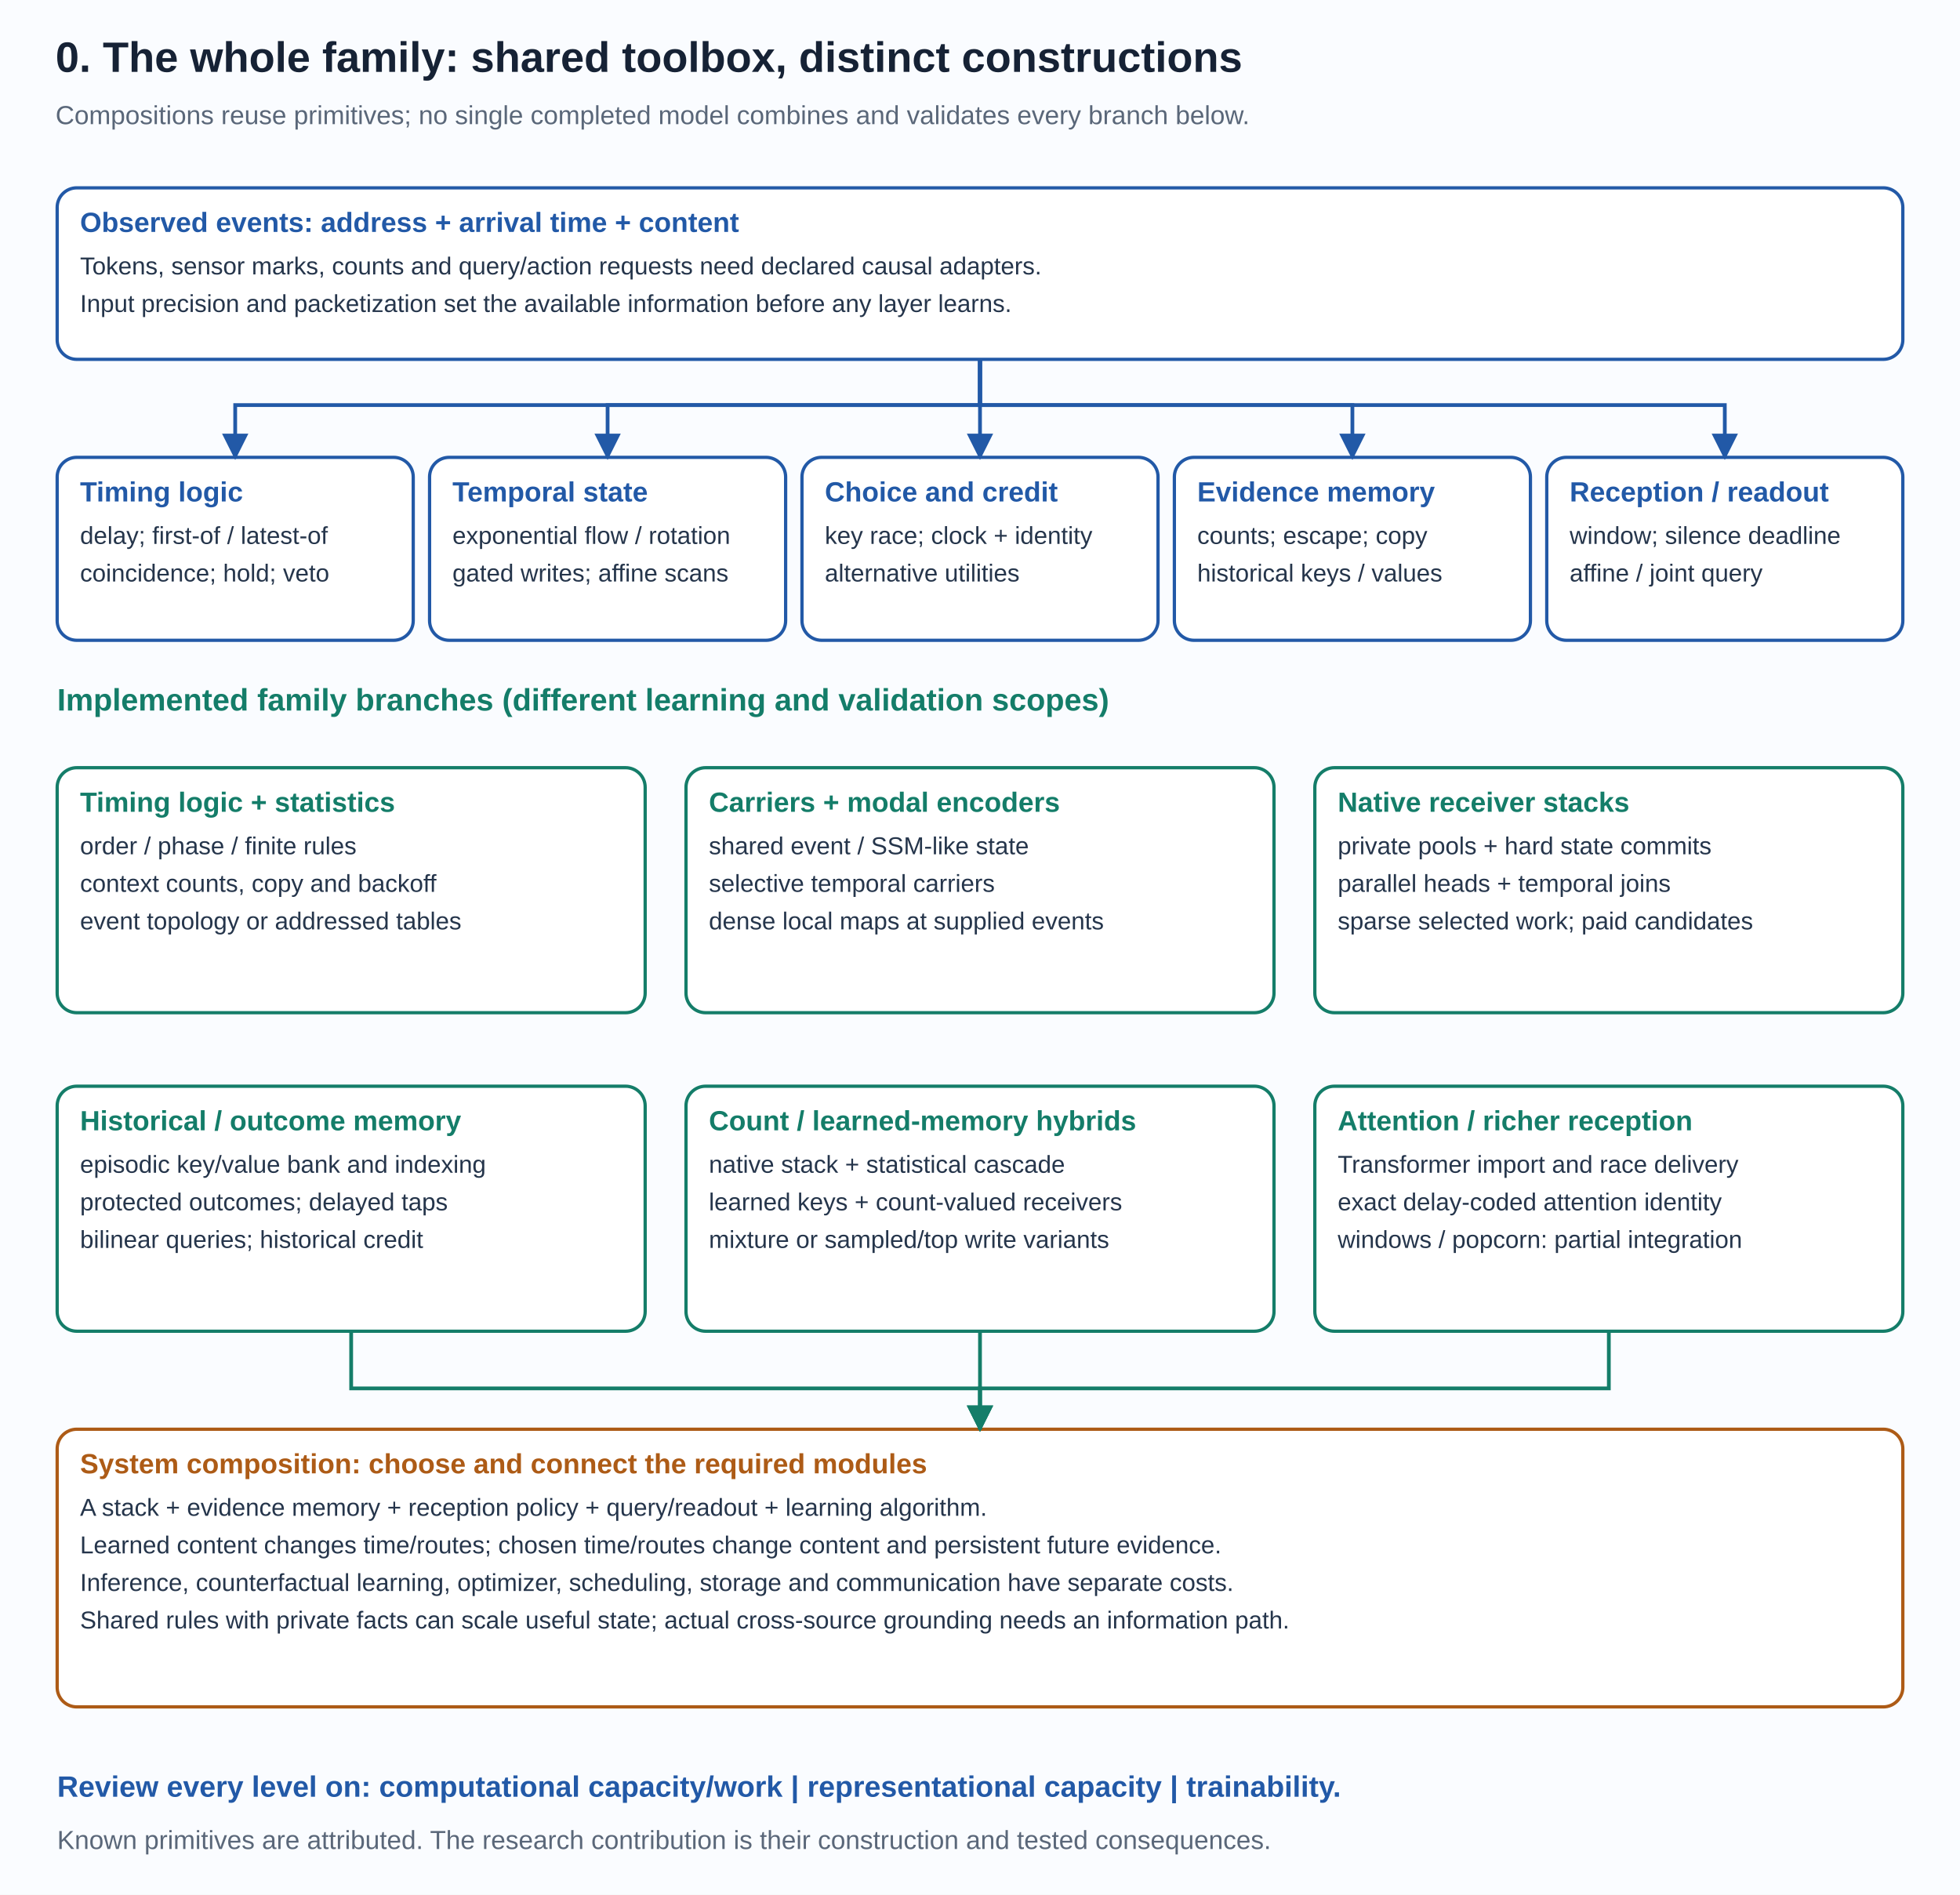
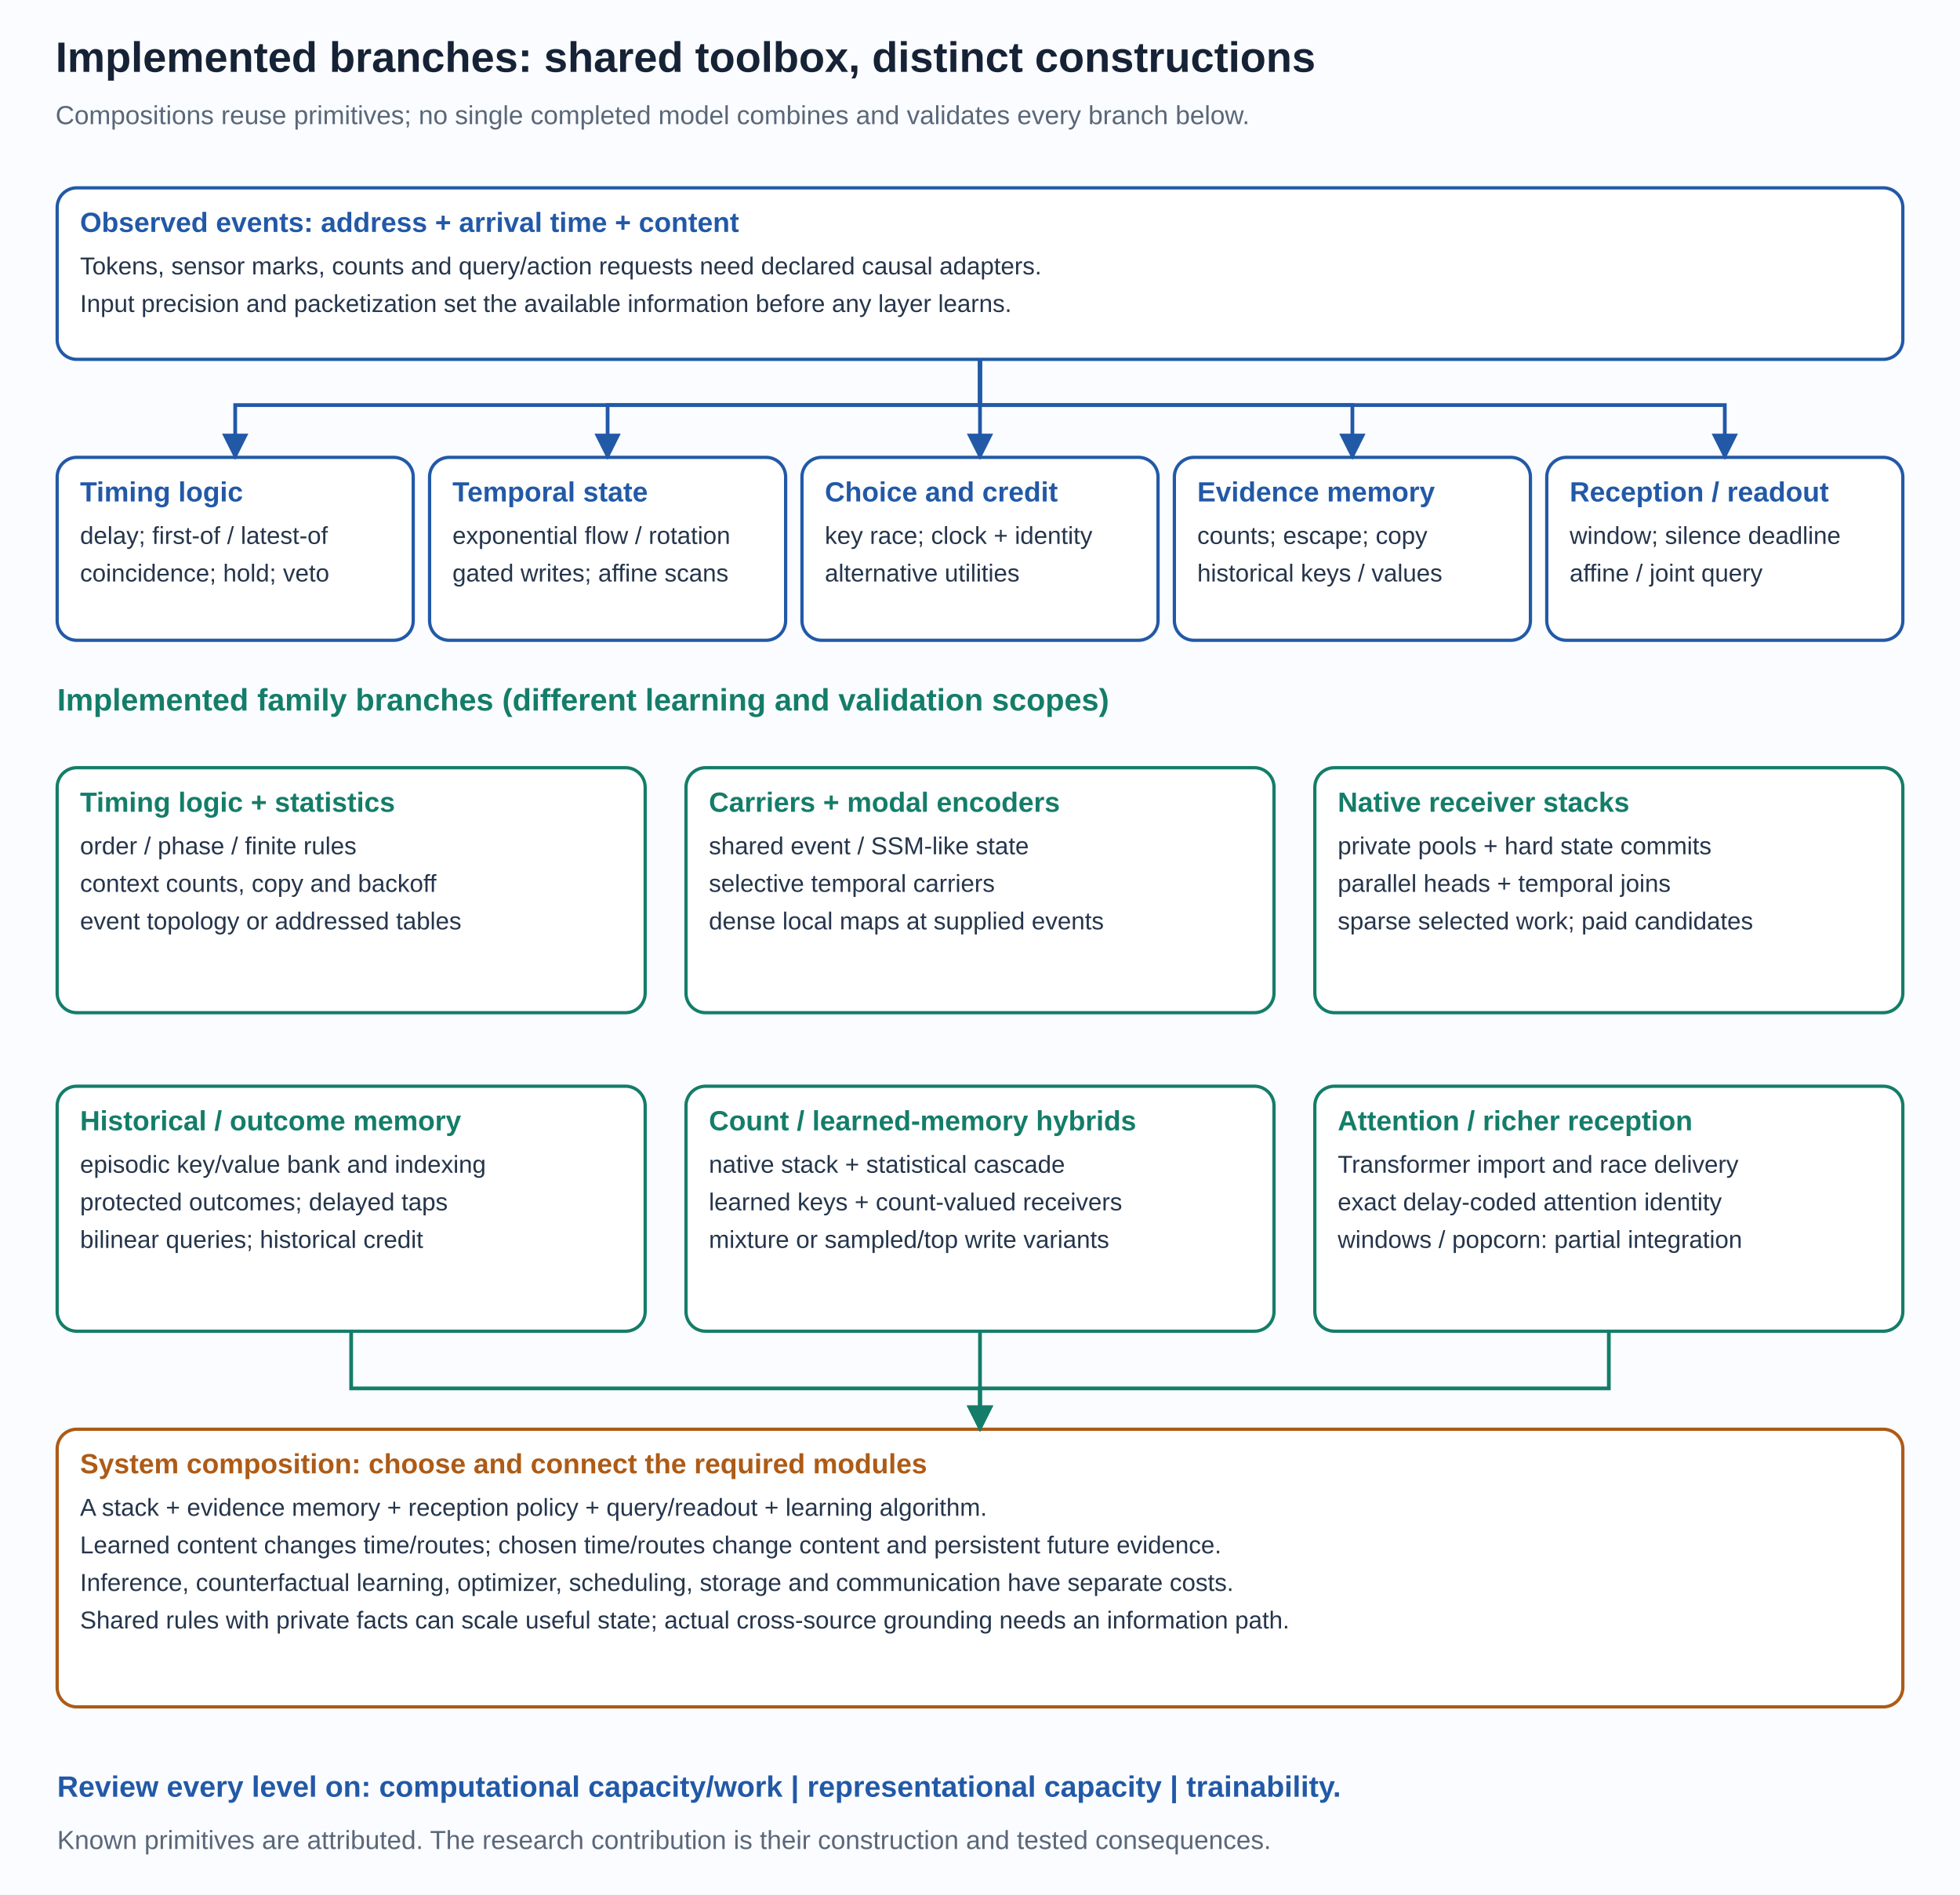
- <svg xmlns="http://www.w3.org/2000/svg" viewBox="0 0 1200 1160" role="img" aria-label="0. The whole family: shared toolbox, distinct constructions">
+ <svg xmlns="http://www.w3.org/2000/svg" viewBox="0 0 1200 1160" role="img" aria-label="Implemented branches: shared toolbox, distinct constructions">
  <defs>
-     <marker id="arrow-3447e4a8" viewBox="0 0 10 10" refX="9" refY="5" markerWidth="7" markerHeight="7" orient="auto-start-reverse">
+     <marker id="arrow-acacc1da" viewBox="0 0 10 10" refX="9" refY="5" markerWidth="7" markerHeight="7" orient="auto-start-reverse">
      <path d="M0,0 L10,5 L0,10 Z" fill="context-stroke" />
    </marker>
  </defs>
  <rect width="1200" height="1160" fill="#fafcff" />
-   <text x="34" y="44" font-family="Arial, sans-serif" font-size="26" fill="#162235" font-weight="700">0. The whole family: shared toolbox, distinct constructions</text>
+   <text x="34" y="44" font-family="Arial, sans-serif" font-size="26" fill="#162235" font-weight="700">Implemented branches: shared toolbox, distinct constructions</text>
  <text x="34" y="76" font-family="Arial, sans-serif" font-size="16" fill="#5a6779" font-weight="400">Compositions reuse primitives; no single completed model combines and validates every branch below.</text>
  <g class="">
    <rect x="35" y="115" width="1130" height="105" rx="12" fill="white" stroke="#2259a7" stroke-width="2" />
    <text x="49" y="142" font-family="Arial, sans-serif" font-size="17" fill="#2259a7" font-weight="700">Observed events: address + arrival time + content</text>
    <text x="49" y="168" font-family="Arial, sans-serif" font-size="15" fill="#25354b" font-weight="400">Tokens, sensor marks, counts and query/action requests need declared causal adapters.</text>
    <text x="49" y="191" font-family="Arial, sans-serif" font-size="15" fill="#25354b" font-weight="400">Input precision and packetization set the available information before any layer learns.</text>
  </g>
  <g class="">
    <rect x="35" y="280" width="218" height="112" rx="12" fill="white" stroke="#2259a7" stroke-width="2" />
    <text x="49" y="307" font-family="Arial, sans-serif" font-size="17" fill="#2259a7" font-weight="700">Timing logic</text>
    <text x="49" y="333" font-family="Arial, sans-serif" font-size="15" fill="#25354b" font-weight="400">delay; first-of / latest-of</text>
    <text x="49" y="356" font-family="Arial, sans-serif" font-size="15" fill="#25354b" font-weight="400">coincidence; hold; veto</text>
  </g>
-   <polyline class="" points="600,220 600,248 144,248 144,280" fill="none" stroke="#2259a7" stroke-width="2.3" stroke-dasharray="0" marker-end="url(#arrow-3447e4a8)" />
+   <polyline class="" points="600,220 600,248 144,248 144,280" fill="none" stroke="#2259a7" stroke-width="2.3" stroke-dasharray="0" marker-end="url(#arrow-acacc1da)" />
  <g class="">
    <rect x="263" y="280" width="218" height="112" rx="12" fill="white" stroke="#2259a7" stroke-width="2" />
    <text x="277" y="307" font-family="Arial, sans-serif" font-size="17" fill="#2259a7" font-weight="700">Temporal state</text>
    <text x="277" y="333" font-family="Arial, sans-serif" font-size="15" fill="#25354b" font-weight="400">exponential flow / rotation</text>
    <text x="277" y="356" font-family="Arial, sans-serif" font-size="15" fill="#25354b" font-weight="400">gated writes; affine scans</text>
  </g>
-   <polyline class="" points="600,220 600,248 372,248 372,280" fill="none" stroke="#2259a7" stroke-width="2.3" stroke-dasharray="0" marker-end="url(#arrow-3447e4a8)" />
+   <polyline class="" points="600,220 600,248 372,248 372,280" fill="none" stroke="#2259a7" stroke-width="2.3" stroke-dasharray="0" marker-end="url(#arrow-acacc1da)" />
  <g class="">
    <rect x="491" y="280" width="218" height="112" rx="12" fill="white" stroke="#2259a7" stroke-width="2" />
    <text x="505" y="307" font-family="Arial, sans-serif" font-size="17" fill="#2259a7" font-weight="700">Choice and credit</text>
    <text x="505" y="333" font-family="Arial, sans-serif" font-size="15" fill="#25354b" font-weight="400">key race; clock + identity</text>
    <text x="505" y="356" font-family="Arial, sans-serif" font-size="15" fill="#25354b" font-weight="400">alternative utilities</text>
  </g>
-   <polyline class="" points="600,220 600,248 600,248 600,280" fill="none" stroke="#2259a7" stroke-width="2.3" stroke-dasharray="0" marker-end="url(#arrow-3447e4a8)" />
+   <polyline class="" points="600,220 600,248 600,248 600,280" fill="none" stroke="#2259a7" stroke-width="2.3" stroke-dasharray="0" marker-end="url(#arrow-acacc1da)" />
  <g class="">
    <rect x="719" y="280" width="218" height="112" rx="12" fill="white" stroke="#2259a7" stroke-width="2" />
    <text x="733" y="307" font-family="Arial, sans-serif" font-size="17" fill="#2259a7" font-weight="700">Evidence memory</text>
    <text x="733" y="333" font-family="Arial, sans-serif" font-size="15" fill="#25354b" font-weight="400">counts; escape; copy</text>
    <text x="733" y="356" font-family="Arial, sans-serif" font-size="15" fill="#25354b" font-weight="400">historical keys / values</text>
  </g>
-   <polyline class="" points="600,220 600,248 828,248 828,280" fill="none" stroke="#2259a7" stroke-width="2.3" stroke-dasharray="0" marker-end="url(#arrow-3447e4a8)" />
+   <polyline class="" points="600,220 600,248 828,248 828,280" fill="none" stroke="#2259a7" stroke-width="2.3" stroke-dasharray="0" marker-end="url(#arrow-acacc1da)" />
  <g class="">
    <rect x="947" y="280" width="218" height="112" rx="12" fill="white" stroke="#2259a7" stroke-width="2" />
    <text x="961" y="307" font-family="Arial, sans-serif" font-size="17" fill="#2259a7" font-weight="700">Reception / readout</text>
    <text x="961" y="333" font-family="Arial, sans-serif" font-size="15" fill="#25354b" font-weight="400">window; silence deadline</text>
    <text x="961" y="356" font-family="Arial, sans-serif" font-size="15" fill="#25354b" font-weight="400">affine / joint query</text>
  </g>
-   <polyline class="" points="600,220 600,248 1056,248 1056,280" fill="none" stroke="#2259a7" stroke-width="2.3" stroke-dasharray="0" marker-end="url(#arrow-3447e4a8)" />
+   <polyline class="" points="600,220 600,248 1056,248 1056,280" fill="none" stroke="#2259a7" stroke-width="2.3" stroke-dasharray="0" marker-end="url(#arrow-acacc1da)" />
  <text x="35" y="435" font-family="Arial, sans-serif" font-size="19" fill="#147d69" font-weight="700">Implemented family branches (different learning and validation scopes)</text>
  <g class="">
    <rect x="35" y="470" width="360" height="150" rx="12" fill="white" stroke="#147d69" stroke-width="2" />
    <text x="49" y="497" font-family="Arial, sans-serif" font-size="17" fill="#147d69" font-weight="700">Timing logic + statistics</text>
    <text x="49" y="523" font-family="Arial, sans-serif" font-size="15" fill="#25354b" font-weight="400">order / phase / finite rules</text>
    <text x="49" y="546" font-family="Arial, sans-serif" font-size="15" fill="#25354b" font-weight="400">context counts, copy and backoff</text>
    <text x="49" y="569" font-family="Arial, sans-serif" font-size="15" fill="#25354b" font-weight="400">event topology or addressed tables</text>
  </g>
  <g class="">
    <rect x="420" y="470" width="360" height="150" rx="12" fill="white" stroke="#147d69" stroke-width="2" />
    <text x="434" y="497" font-family="Arial, sans-serif" font-size="17" fill="#147d69" font-weight="700">Carriers + modal encoders</text>
    <text x="434" y="523" font-family="Arial, sans-serif" font-size="15" fill="#25354b" font-weight="400">shared event / SSM-like state</text>
    <text x="434" y="546" font-family="Arial, sans-serif" font-size="15" fill="#25354b" font-weight="400">selective temporal carriers</text>
    <text x="434" y="569" font-family="Arial, sans-serif" font-size="15" fill="#25354b" font-weight="400">dense local maps at supplied events</text>
  </g>
  <g class="">
    <rect x="805" y="470" width="360" height="150" rx="12" fill="white" stroke="#147d69" stroke-width="2" />
    <text x="819" y="497" font-family="Arial, sans-serif" font-size="17" fill="#147d69" font-weight="700">Native receiver stacks</text>
    <text x="819" y="523" font-family="Arial, sans-serif" font-size="15" fill="#25354b" font-weight="400">private pools + hard state commits</text>
    <text x="819" y="546" font-family="Arial, sans-serif" font-size="15" fill="#25354b" font-weight="400">parallel heads + temporal joins</text>
    <text x="819" y="569" font-family="Arial, sans-serif" font-size="15" fill="#25354b" font-weight="400">sparse selected work; paid candidates</text>
  </g>
  <g class="">
    <rect x="35" y="665" width="360" height="150" rx="12" fill="white" stroke="#147d69" stroke-width="2" />
    <text x="49" y="692" font-family="Arial, sans-serif" font-size="17" fill="#147d69" font-weight="700">Historical / outcome memory</text>
    <text x="49" y="718" font-family="Arial, sans-serif" font-size="15" fill="#25354b" font-weight="400">episodic key/value bank and indexing</text>
    <text x="49" y="741" font-family="Arial, sans-serif" font-size="15" fill="#25354b" font-weight="400">protected outcomes; delayed taps</text>
    <text x="49" y="764" font-family="Arial, sans-serif" font-size="15" fill="#25354b" font-weight="400">bilinear queries; historical credit</text>
  </g>
  <g class="">
    <rect x="420" y="665" width="360" height="150" rx="12" fill="white" stroke="#147d69" stroke-width="2" />
    <text x="434" y="692" font-family="Arial, sans-serif" font-size="17" fill="#147d69" font-weight="700">Count / learned-memory hybrids</text>
    <text x="434" y="718" font-family="Arial, sans-serif" font-size="15" fill="#25354b" font-weight="400">native stack + statistical cascade</text>
    <text x="434" y="741" font-family="Arial, sans-serif" font-size="15" fill="#25354b" font-weight="400">learned keys + count-valued receivers</text>
    <text x="434" y="764" font-family="Arial, sans-serif" font-size="15" fill="#25354b" font-weight="400">mixture or sampled/top write variants</text>
  </g>
  <g class="">
    <rect x="805" y="665" width="360" height="150" rx="12" fill="white" stroke="#147d69" stroke-width="2" />
    <text x="819" y="692" font-family="Arial, sans-serif" font-size="17" fill="#147d69" font-weight="700">Attention / richer reception</text>
    <text x="819" y="718" font-family="Arial, sans-serif" font-size="15" fill="#25354b" font-weight="400">Transformer import and race delivery</text>
    <text x="819" y="741" font-family="Arial, sans-serif" font-size="15" fill="#25354b" font-weight="400">exact delay-coded attention identity</text>
    <text x="819" y="764" font-family="Arial, sans-serif" font-size="15" fill="#25354b" font-weight="400">windows / popcorn: partial integration</text>
  </g>
  <g class="">
    <rect x="35" y="875" width="1130" height="170" rx="12" fill="white" stroke="#ad5b16" stroke-width="2" />
    <text x="49" y="902" font-family="Arial, sans-serif" font-size="17" fill="#ad5b16" font-weight="700">System composition: choose and connect the required modules</text>
    <text x="49" y="928" font-family="Arial, sans-serif" font-size="15" fill="#25354b" font-weight="400">A stack + evidence memory + reception policy + query/readout + learning algorithm.</text>
    <text x="49" y="951" font-family="Arial, sans-serif" font-size="15" fill="#25354b" font-weight="400">Learned content changes time/routes; chosen time/routes change content and persistent future evidence.</text>
    <text x="49" y="974" font-family="Arial, sans-serif" font-size="15" fill="#25354b" font-weight="400">Inference, counterfactual learning, optimizer, scheduling, storage and communication have separate costs.</text>
    <text x="49" y="997" font-family="Arial, sans-serif" font-size="15" fill="#25354b" font-weight="400">Shared rules with private facts can scale useful state; actual cross-source grounding needs an information path.</text>
  </g>
-   <polyline class="" points="215,815 215,850 600,850 600,875" fill="none" stroke="#147d69" stroke-width="2.3" stroke-dasharray="0" marker-end="url(#arrow-3447e4a8)" />
-   <polyline class="" points="600,815 600,850 600,850 600,875" fill="none" stroke="#147d69" stroke-width="2.3" stroke-dasharray="0" marker-end="url(#arrow-3447e4a8)" />
-   <polyline class="" points="985,815 985,850 600,850 600,875" fill="none" stroke="#147d69" stroke-width="2.3" stroke-dasharray="0" marker-end="url(#arrow-3447e4a8)" />
+   <polyline class="" points="215,815 215,850 600,850 600,875" fill="none" stroke="#147d69" stroke-width="2.3" stroke-dasharray="0" marker-end="url(#arrow-acacc1da)" />
+   <polyline class="" points="600,815 600,850 600,850 600,875" fill="none" stroke="#147d69" stroke-width="2.3" stroke-dasharray="0" marker-end="url(#arrow-acacc1da)" />
+   <polyline class="" points="985,815 985,850 600,850 600,875" fill="none" stroke="#147d69" stroke-width="2.3" stroke-dasharray="0" marker-end="url(#arrow-acacc1da)" />
  <text x="35" y="1100" font-family="Arial, sans-serif" font-size="18" fill="#2259a7" font-weight="700">Review every level on: computational capacity/work | representational capacity | trainability.</text>
  <text x="35" y="1132" font-family="Arial, sans-serif" font-size="16" fill="#5a6779" font-weight="400">Known primitives are attributed. The research contribution is their construction and tested consequences.</text>
</svg>
